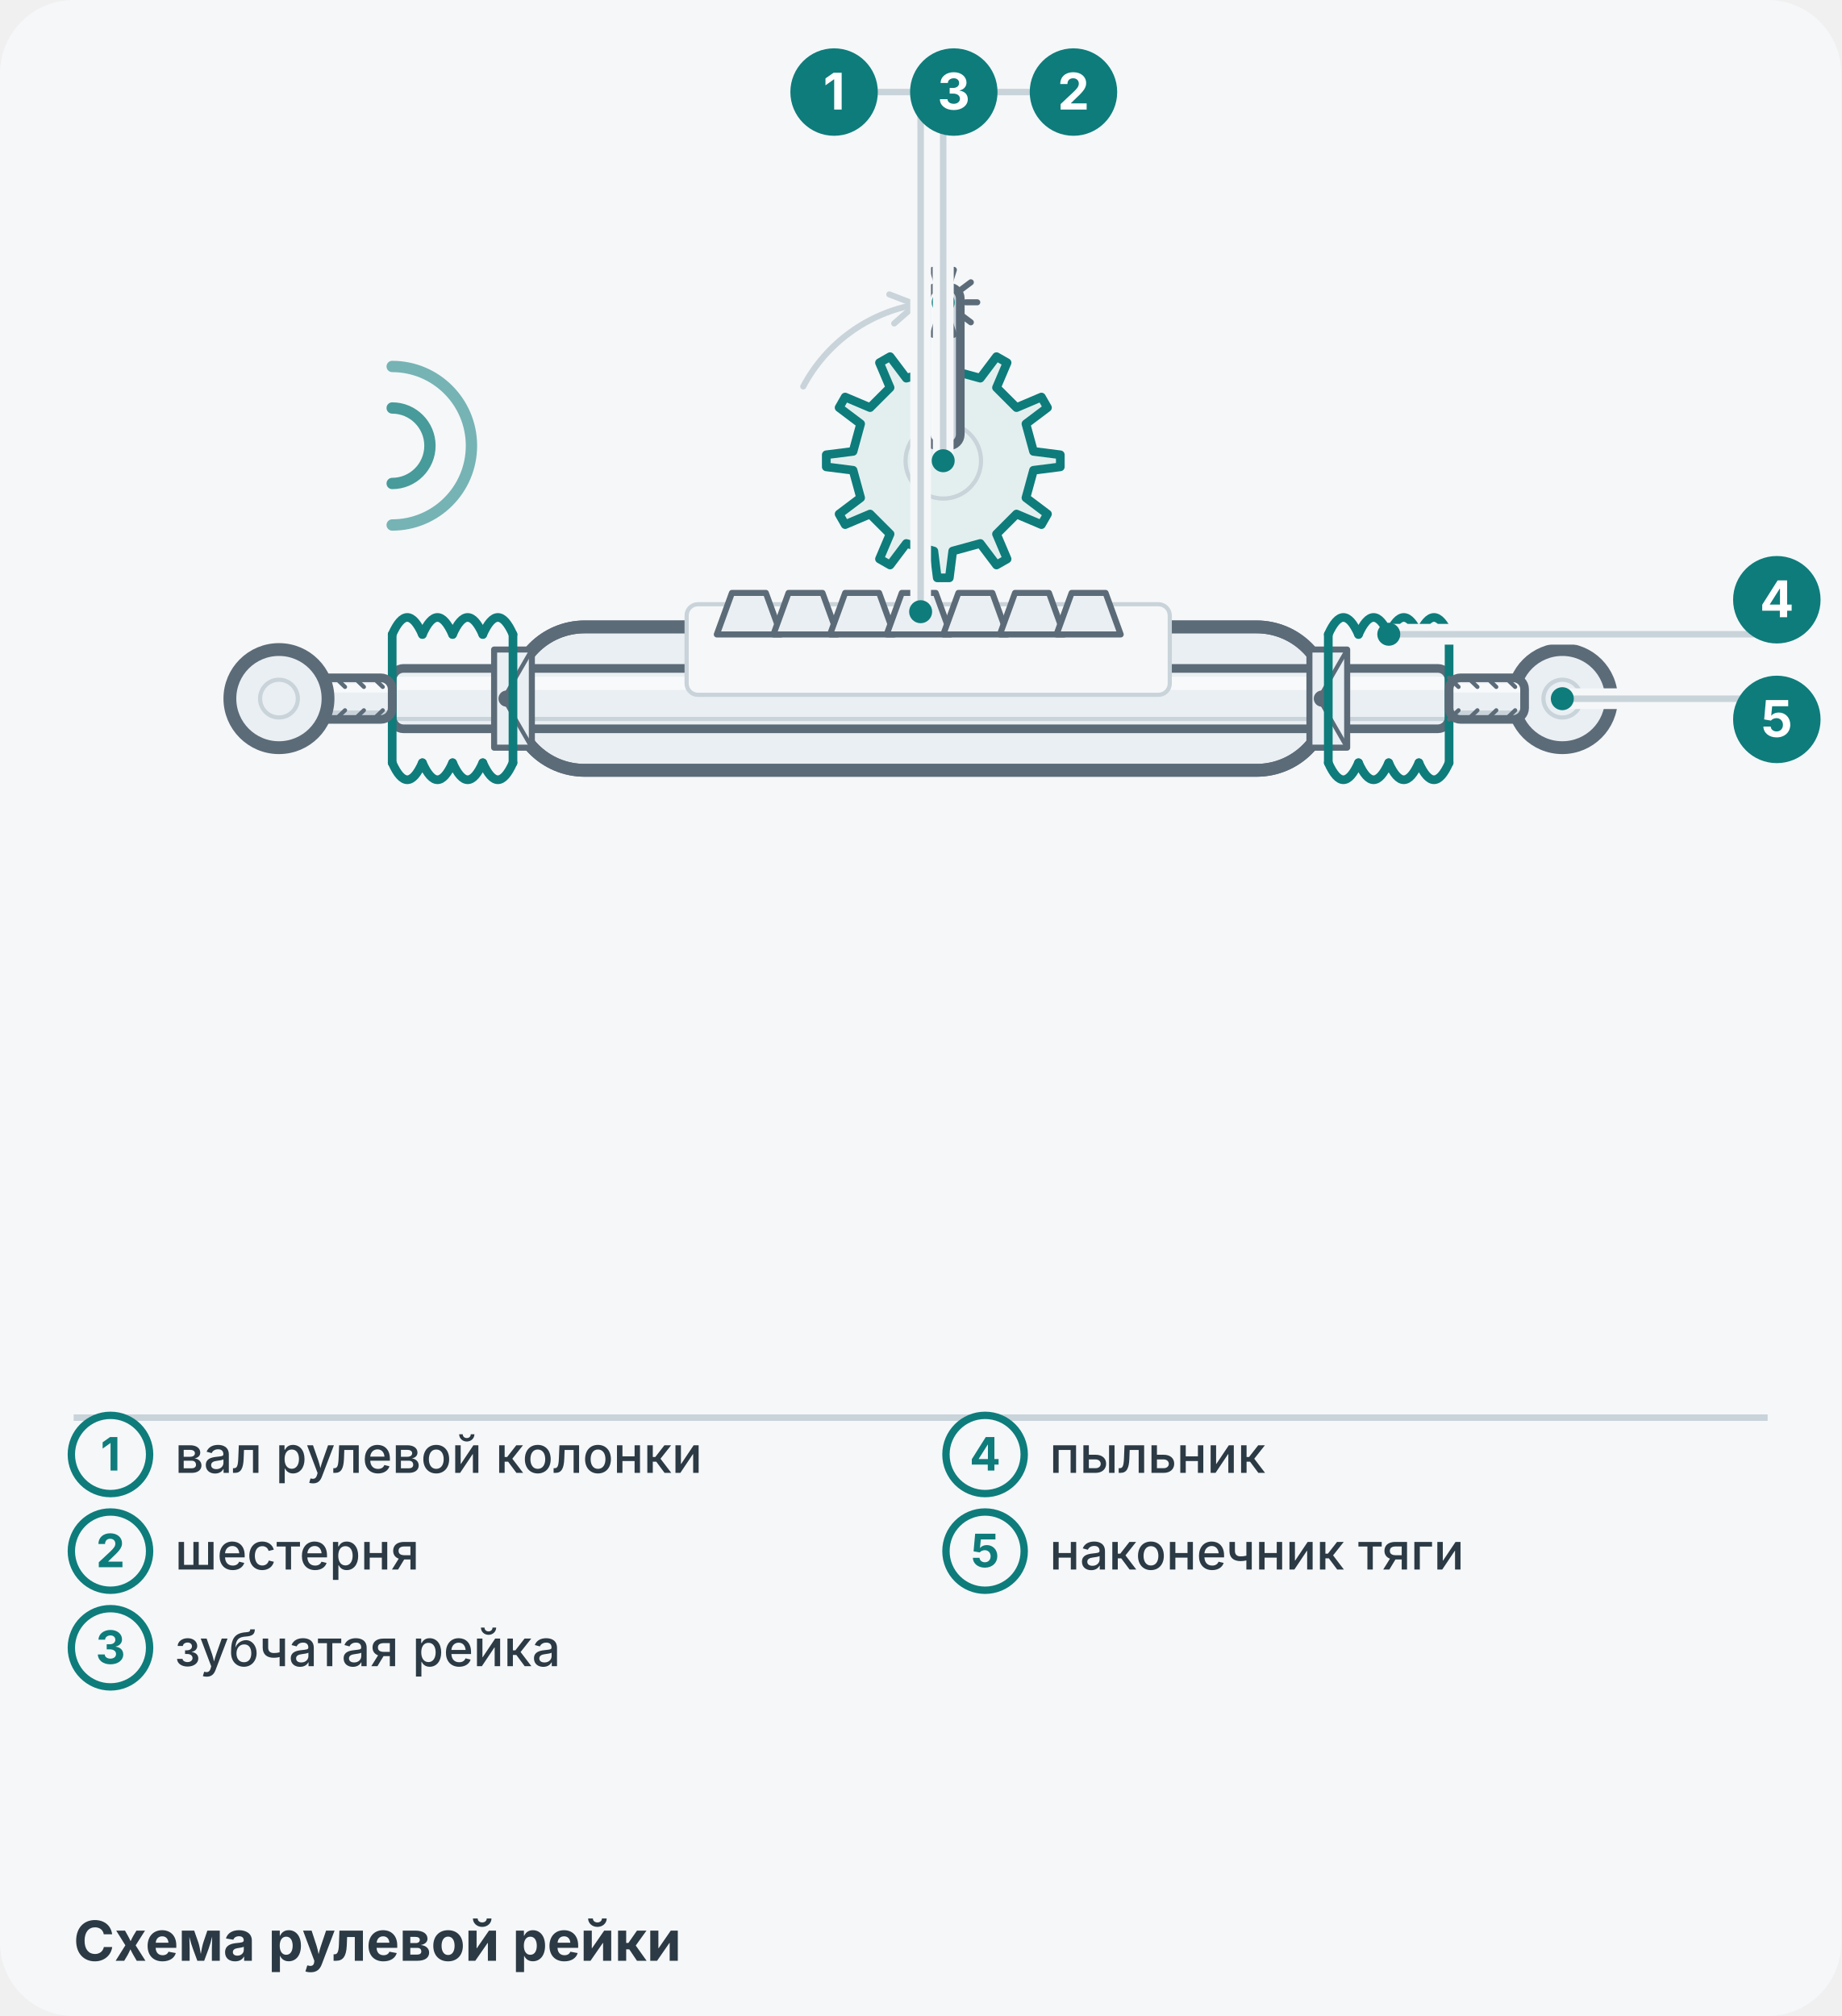
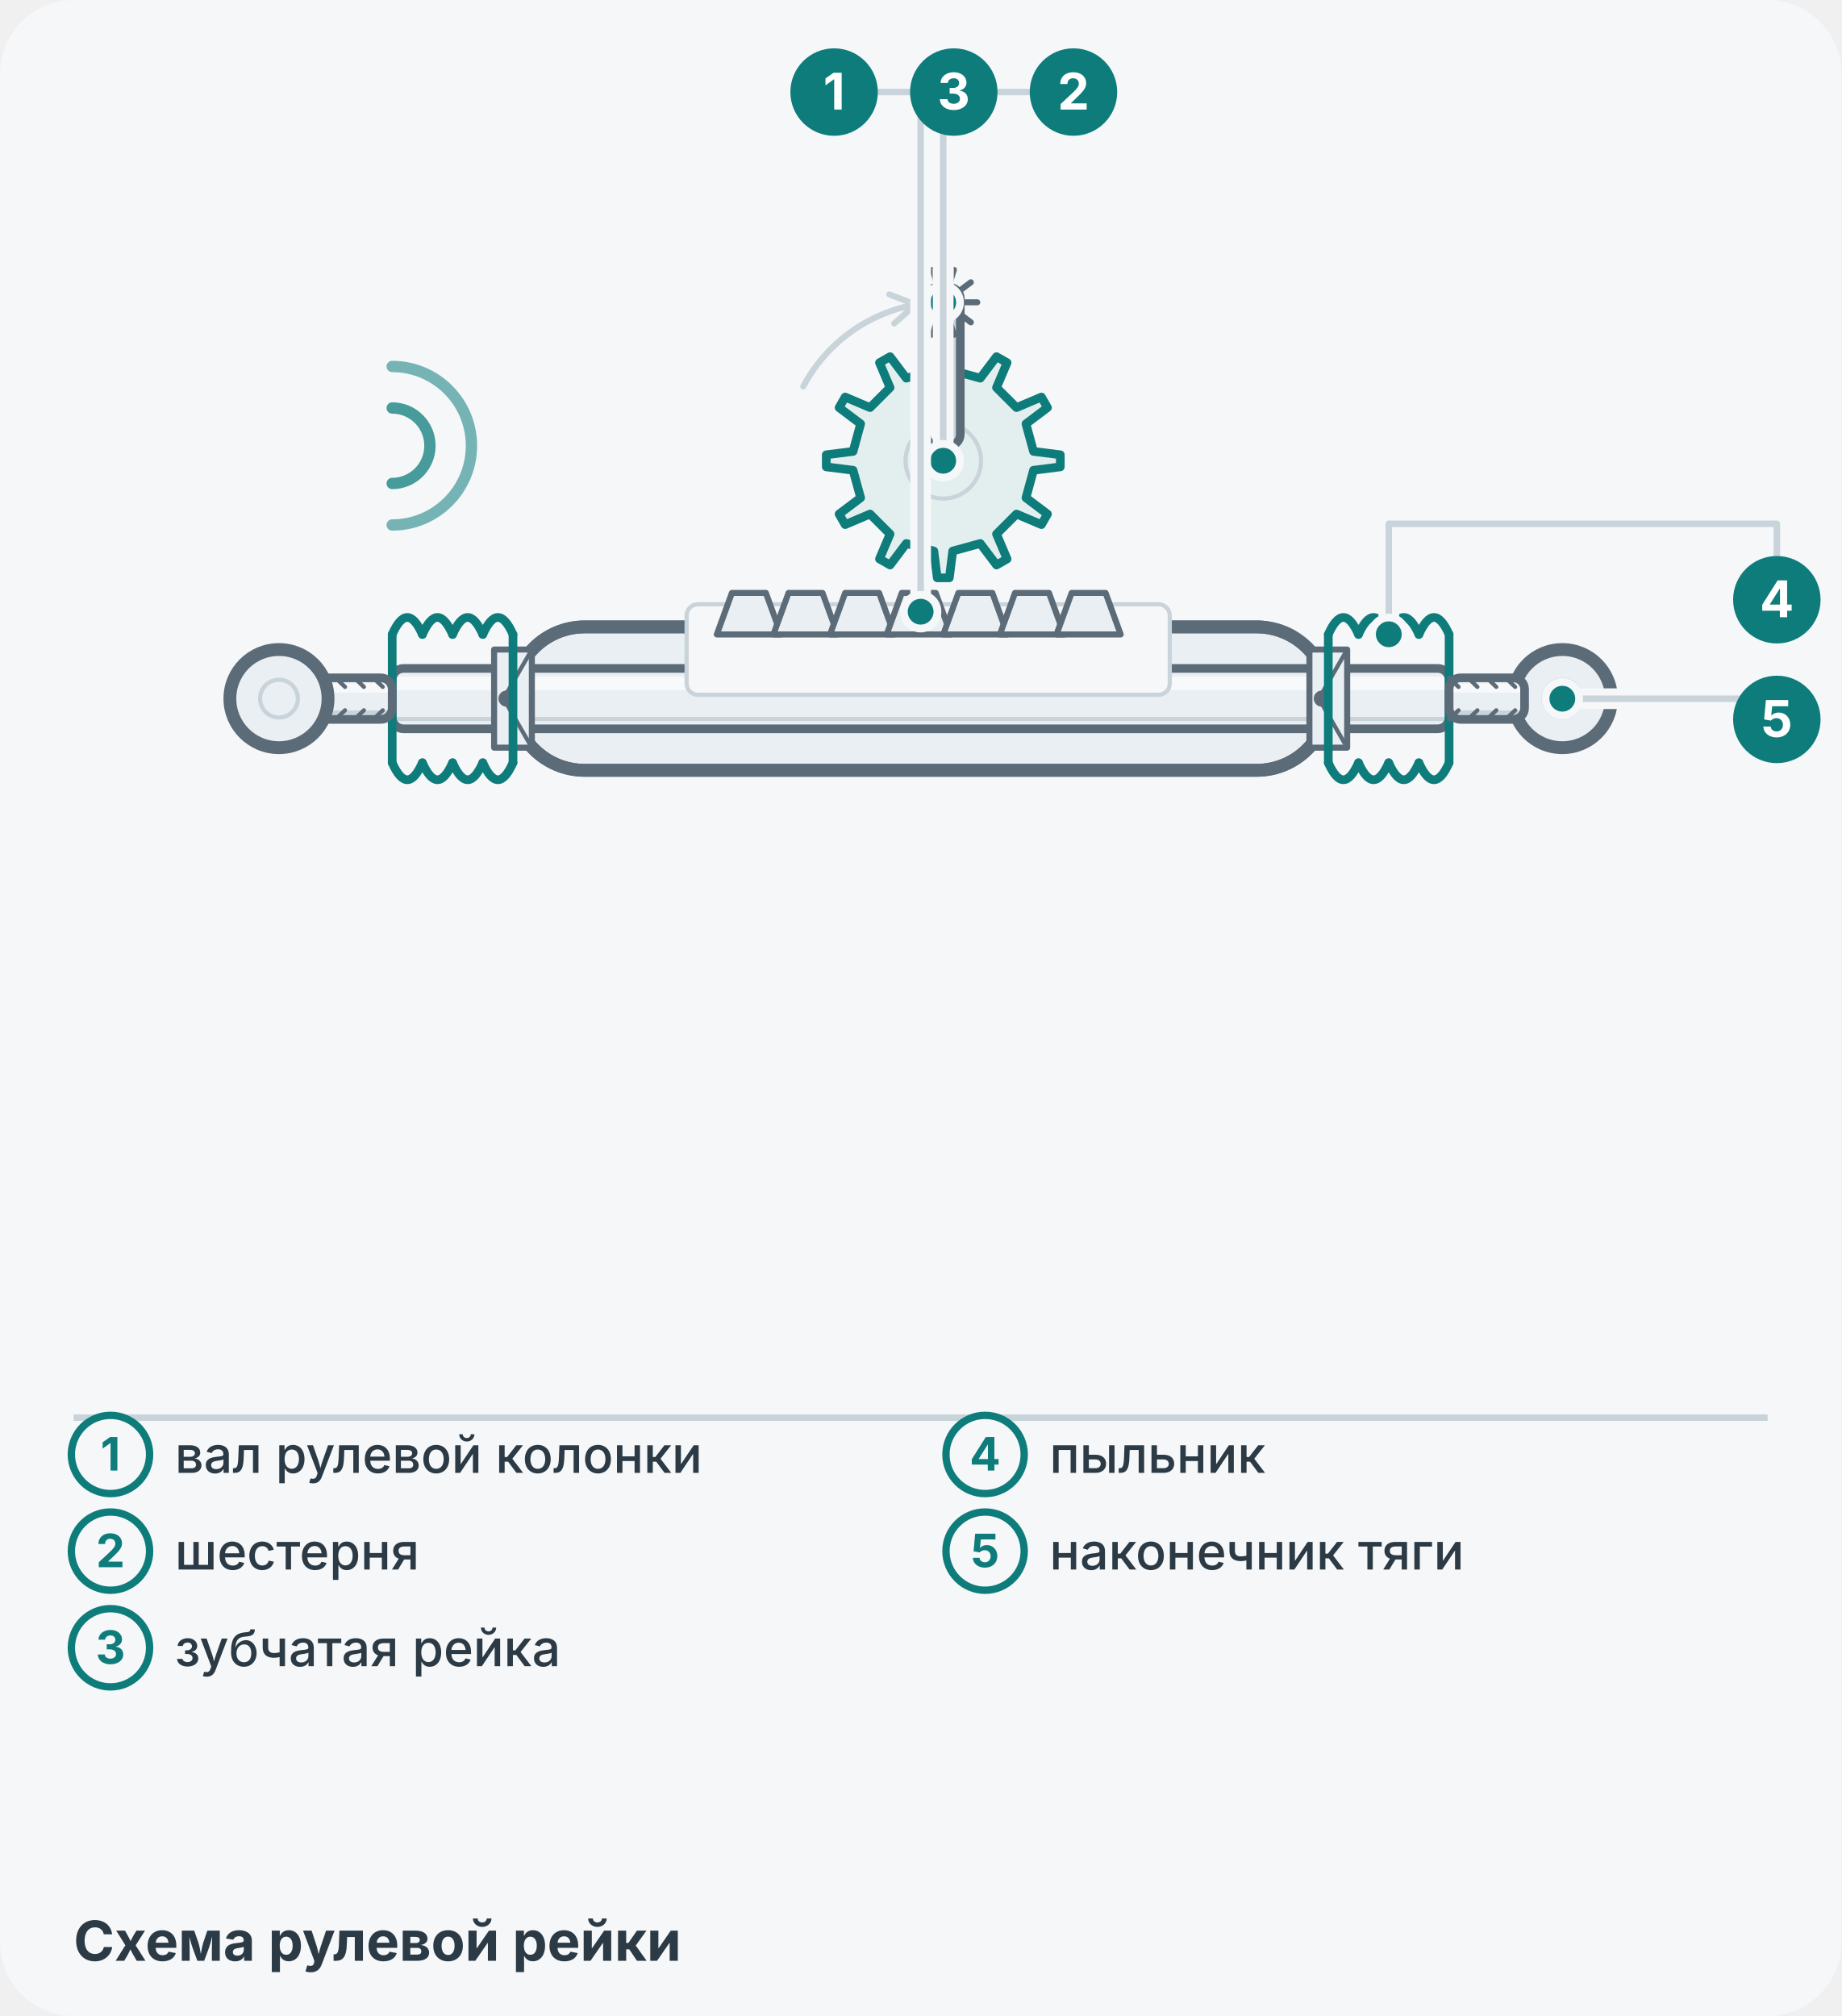
<svg xmlns="http://www.w3.org/2000/svg" viewBox="0 0 400 438" role="img" aria-label="Схема рулевой рейки">
  <defs>
    <pattern id="mRub" width="7" height="7" patternUnits="userSpaceOnUse">
      <path d="M0 7 L7 0 M-1 1 L1 -1 M6 8 L8 6" stroke="#C9D3DA" stroke-width="1" />
      <path d="M0 0 L7 7 M-1 6 L1 8 M6 -1 L8 1" stroke="#C9D3DA" stroke-width="1" />
    </pattern>
    <pattern id="mCer" width="8" height="8" patternUnits="userSpaceOnUse">
      <circle cx="2" cy="2" r="1.2" fill="#C9D3DA" />
      <circle cx="6" cy="6" r="1.2" fill="#C9D3DA" />
    </pattern>
    <pattern id="mFric" width="6" height="6" patternUnits="userSpaceOnUse">
      <circle cx="1.5" cy="1.5" r="0.9" fill="#0E7C7B" opacity="0.55" />
      <circle cx="4.5" cy="4.5" r="0.9" fill="#0E7C7B" opacity="0.55" />
      <circle cx="4.5" cy="1.5" r="0.6" fill="#0E7C7B" opacity="0.35" />
    </pattern>
    <pattern id="mMet" width="6" height="6" patternUnits="userSpaceOnUse" patternTransform="rotate(45)">
      <path d="M0 0 V6" stroke="#C9D3DA" stroke-width="1" />
    </pattern>
  </defs>
  <rect width="400" height="438" rx="16" fill="#F5F7F9" />
  <g id="hl" />
  <g transform="translate(36,46) scale(0.82)">
    <g fill="none" stroke-linecap="round" stroke-linejoin="round">
      <rect x="92.0" y="110.0" width="216.0" height="38.0" rx="19" stroke="#5C6B78" stroke-width="3.4" fill="#EAEFF3" />
      <rect x="60.0" y="121.0" width="280.0" height="16.0" rx="3" stroke="none" stroke-width="0" fill="#EAEFF3" />
      <rect x="60.0" y="123.2" width="280.0" height="3.5" fill="#FFFFFF" opacity="0.65" />
      <path d="M 60.0 134.4 L 340.0 134.4" stroke="#C9D3DA" stroke-width="1.1" />
      <rect x="60.0" y="121.0" width="280.0" height="16.0" rx="3" stroke="#5C6B78" stroke-width="2.3" fill="none" />
      <rect x="92.0" y="110.0" width="216.0" height="38.0" rx="19" stroke="#5C6B78" stroke-width="3.4" fill="none" />
      <rect x="138.0" y="104.0" width="128.0" height="24.0" rx="3" stroke="#C9D3DA" stroke-width="1.1" fill="#F5F7F9" />
      <path d="M 146.0 112.0 L 150.0 101.0 L 159.0 101.0 L 163.0 112.0 Z" stroke="#5C6B78" stroke-width="1.6" fill="#EAEFF3" />
      <path d="M 161.0 112.0 L 165.0 101.0 L 174.0 101.0 L 178.0 112.0 Z" stroke="#5C6B78" stroke-width="1.6" fill="#EAEFF3" />
      <path d="M 176.0 112.0 L 180.0 101.0 L 189.0 101.0 L 193.0 112.0 Z" stroke="#5C6B78" stroke-width="1.6" fill="#EAEFF3" />
      <path d="M 191.0 112.0 L 195.0 101.0 L 204.0 101.0 L 208.0 112.0 Z" stroke="#5C6B78" stroke-width="1.6" fill="#EAEFF3" />
      <path d="M 206.0 112.0 L 210.0 101.0 L 219.0 101.0 L 223.0 112.0 Z" stroke="#5C6B78" stroke-width="1.6" fill="#EAEFF3" />
      <path d="M 221.0 112.0 L 225.0 101.0 L 234.0 101.0 L 238.0 112.0 Z" stroke="#5C6B78" stroke-width="1.6" fill="#EAEFF3" />
      <path d="M 236.0 112.0 L 240.0 101.0 L 249.0 101.0 L 253.0 112.0 Z" stroke="#5C6B78" stroke-width="1.6" fill="#EAEFF3" />
      <path d="M 229.9 63.5 L 237.0 64.4 L 237.0 67.6 L 229.9 68.5 L 227.9 75.8 L 233.6 80.1 L 232.0 82.9 L 225.4 80.1 L 220.1 85.4 L 222.9 92.0 L 220.1 93.6 L 215.8 87.9 L 208.5 89.9 L 207.6 97.0 L 204.4 97.0 L 203.5 89.9 L 196.2 87.9 L 191.9 93.6 L 189.1 92.0 L 191.9 85.4 L 186.6 80.1 L 180.0 82.9 L 178.4 80.1 L 184.1 75.8 L 182.1 68.5 L 175.0 67.6 L 175.0 64.4 L 182.1 63.5 L 184.1 56.2 L 178.4 51.9 L 180.0 49.1 L 186.6 51.9 L 191.9 46.6 L 189.1 40.0 L 191.9 38.4 L 196.2 44.1 L 203.5 42.1 L 204.4 35.0 L 207.6 35.0 L 208.5 42.1 L 215.8 44.1 L 220.1 38.4 L 222.9 40.0 L 220.1 46.6 L 225.4 51.9 L 232.0 49.1 L 233.6 51.9 L 227.9 56.2 Z" stroke="#0E7C7B" stroke-width="2.3" fill="#E3EFEF" />
      <circle cx="206.0" cy="66.0" r="10.0" stroke="#C9D3DA" stroke-width="1.1" fill="none" />
      <rect x="201.5" y="20.0" width="9.0" height="42.0" rx="3" stroke="none" stroke-width="0" fill="#EAEFF3" />
      <rect x="202.8" y="20.0" width="2.0" height="42.0" fill="#FFFFFF" opacity="0.65" />
      <path d="M 209.1 20.0 L 209.1 62.0" stroke="#C9D3DA" stroke-width="1.1" />
      <rect x="201.5" y="20.0" width="9.0" height="42.0" rx="3" stroke="#5C6B78" stroke-width="2.3" fill="none" />
      <path d="M 212.0 24.0 L 215.0 24.0" stroke="#5C6B78" stroke-width="1.6" />
      <path d="M 210.9 27.5 L 213.3 29.3" stroke="#5C6B78" stroke-width="1.6" />
      <path d="M 207.9 29.7 L 208.8 32.6" stroke="#5C6B78" stroke-width="1.6" />
      <path d="M 204.1 29.7 L 203.2 32.6" stroke="#5C6B78" stroke-width="1.6" />
      <path d="M 201.1 27.5 L 198.7 29.3" stroke="#5C6B78" stroke-width="1.6" />
      <path d="M 200.0 24.0 L 197.0 24.0" stroke="#5C6B78" stroke-width="1.6" />
      <path d="M 201.1 20.5 L 198.7 18.7" stroke="#5C6B78" stroke-width="1.6" />
      <path d="M 204.1 18.3 L 203.2 15.4" stroke="#5C6B78" stroke-width="1.6" />
      <path d="M 207.9 18.3 L 208.8 15.4" stroke="#5C6B78" stroke-width="1.6" />
      <path d="M 210.9 20.5 L 213.3 18.7" stroke="#5C6B78" stroke-width="1.6" />
      <path d="M 168.9 46.3 A 42.0 42.0 0 0 1 198.7 24.6" stroke="#C9D3DA" stroke-width="1.6" fill="none" />
      <path d="M 193.0 29.6 L 198.7 24.6 L 191.7 21.9" stroke="#C9D3DA" stroke-width="1.6" fill="none" />
      <path d="M 87.0 116.0 L 97.0 116.0 L 97.0 142.0 L 87.0 142.0 Z" stroke="#5C6B78" stroke-width="1.6" fill="#EAEFF3" />
      <path d="M 97.0 116.0 L 89.5 129.0 L 97.0 142.0" stroke="#5C6B78" stroke-width="1.1" fill="none" />
      <circle cx="90.3" cy="129.0" r="1.6" stroke="#5C6B78" stroke-width="1.1" fill="#5C6B78" />
      <path d="M 303.0 116.0 L 313.0 116.0 L 313.0 142.0 L 303.0 142.0 Z" stroke="#5C6B78" stroke-width="1.6" fill="#EAEFF3" />
      <path d="M 313.0 116.0 L 305.5 129.0 L 313.0 142.0" stroke="#5C6B78" stroke-width="1.1" fill="none" />
      <circle cx="306.3" cy="129.0" r="1.6" stroke="#5C6B78" stroke-width="1.1" fill="#5C6B78" />
      <path d="M 60.0 112.0 Q 64.0 103.0 68.0 112.0" stroke="#0E7C7B" stroke-width="2.3" fill="none" />
      <path d="M 68.0 112.0 Q 72.0 103.0 76.0 112.0" stroke="#0E7C7B" stroke-width="2.3" fill="none" />
      <path d="M 76.0 112.0 Q 80.0 103.0 84.0 112.0" stroke="#0E7C7B" stroke-width="2.3" fill="none" />
      <path d="M 84.0 112.0 Q 88.0 103.0 92.0 112.0" stroke="#0E7C7B" stroke-width="2.3" fill="none" />
      <path d="M 60.0 146.0 Q 64.0 155.0 68.0 146.0" stroke="#0E7C7B" stroke-width="2.3" fill="none" />
      <path d="M 68.0 146.0 Q 72.0 155.0 76.0 146.0" stroke="#0E7C7B" stroke-width="2.3" fill="none" />
      <path d="M 76.0 146.0 Q 80.0 155.0 84.0 146.0" stroke="#0E7C7B" stroke-width="2.3" fill="none" />
      <path d="M 84.0 146.0 Q 88.0 155.0 92.0 146.0" stroke="#0E7C7B" stroke-width="2.3" fill="none" />
      <path d="M 60.0 112.0 L 60.0 146.0" stroke="#0E7C7B" stroke-width="2.3" />
      <path d="M 92.0 112.0 L 92.0 146.0" stroke="#0E7C7B" stroke-width="2.3" />
      <path d="M 308.0 112.0 Q 312.0 103.0 316.0 112.0" stroke="#0E7C7B" stroke-width="2.3" fill="none" />
      <path d="M 316.0 112.0 Q 320.0 103.0 324.0 112.0" stroke="#0E7C7B" stroke-width="2.3" fill="none" />
      <path d="M 324.0 112.0 Q 328.0 103.0 332.0 112.0" stroke="#0E7C7B" stroke-width="2.3" fill="none" />
      <path d="M 332.0 112.0 Q 336.0 103.0 340.0 112.0" stroke="#0E7C7B" stroke-width="2.3" fill="none" />
      <path d="M 308.0 146.0 Q 312.0 155.0 316.0 146.0" stroke="#0E7C7B" stroke-width="2.3" fill="none" />
      <path d="M 316.0 146.0 Q 320.0 155.0 324.0 146.0" stroke="#0E7C7B" stroke-width="2.3" fill="none" />
      <path d="M 324.0 146.0 Q 328.0 155.0 332.0 146.0" stroke="#0E7C7B" stroke-width="2.3" fill="none" />
      <path d="M 332.0 146.0 Q 336.0 155.0 340.0 146.0" stroke="#0E7C7B" stroke-width="2.3" fill="none" />
      <path d="M 308.0 112.0 L 308.0 146.0" stroke="#0E7C7B" stroke-width="2.3" />
      <path d="M 340.0 112.0 L 340.0 146.0" stroke="#0E7C7B" stroke-width="2.3" />
      <rect x="40.0" y="123.5" width="20.0" height="11.0" rx="3" stroke="none" stroke-width="0" fill="#EAEFF3" />
      <rect x="40.0" y="125.0" width="20.0" height="2.4" fill="#FFFFFF" opacity="0.65" />
      <path d="M 40.0 132.7 L 60.0 132.7" stroke="#C9D3DA" stroke-width="1.1" />
      <rect x="40.0" y="123.5" width="20.0" height="11.0" rx="3" stroke="#5C6B78" stroke-width="2.3" fill="none" />
      <path d="M 40.0 123.5 L 42.5 125.9 M 45.0 123.5 L 47.5 125.9 M 50.0 123.5 L 52.5 125.9 M 55.0 123.5 L 57.5 125.9 M 40.0 134.5 L 42.5 132.1 M 45.0 134.5 L 47.5 132.1 M 50.0 134.5 L 52.5 132.1 M 55.0 134.5 L 57.5 132.1 " stroke="#5C6B78" stroke-width="1.1" fill="none" />
      <circle cx="30.0" cy="129.0" r="13.0" stroke="#5C6B78" stroke-width="3.4" fill="#EAEFF3" />
      <circle cx="30.0" cy="129.0" r="5.0" stroke="#C9D3DA" stroke-width="1.1" fill="none" />
      <circle cx="370.0" cy="129.0" r="13.0" stroke="#5C6B78" stroke-width="3.4" fill="#EAEFF3" />
      <circle cx="370.0" cy="129.0" r="5.0" stroke="#C9D3DA" stroke-width="1.1" fill="none" />
      <rect x="340.0" y="123.5" width="20.0" height="11.0" rx="3" stroke="none" stroke-width="0" fill="#EAEFF3" />
      <rect x="340.0" y="125.0" width="20.0" height="2.4" fill="#FFFFFF" opacity="0.65" />
      <path d="M 340.0 132.7 L 360.0 132.7" stroke="#C9D3DA" stroke-width="1.1" />
      <rect x="340.0" y="123.5" width="20.0" height="11.0" rx="3" stroke="#5C6B78" stroke-width="2.3" fill="none" />
      <path d="M 340.0 123.5 L 342.5 125.9 M 345.0 123.5 L 347.5 125.9 M 350.0 123.5 L 352.5 125.9 M 355.0 123.5 L 357.5 125.9 M 340.0 134.5 L 342.5 132.1 M 345.0 134.5 L 347.5 132.1 M 350.0 134.5 L 352.5 132.1 M 355.0 134.5 L 357.5 132.1 " stroke="#5C6B78" stroke-width="1.1" fill="none" />
      <path d="M 60 52 A 10 10 0 0 1 60 72" stroke="#0E7C7B" stroke-width="3" opacity="0.75" />
      <path d="M 60 41 A 21 21 0 0 1 60 83" stroke="#0E7C7B" stroke-width="3" opacity="0.55" />
    </g>
  </g>
  <g fill="none" stroke-linecap="round" stroke-linejoin="round">
    <path d="M 181.2 20.0 L 204.9 20.0 L 204.9 65.7" stroke="#F5F7F9" stroke-width="4.5" fill="none" />
    <path d="M 181.2 20.0 L 204.9 20.0 L 204.9 65.7" stroke="#C9D3DA" stroke-width="1.4" fill="none" />
-     <circle cx="204.9" cy="65.7" r="2.5" fill="#0E7C7B" />
+     <circle cx="204.9" cy="65.7" r="4.5" fill="#F5F7F9" />
+     <circle cx="204.9" cy="65.7" r="2.8" fill="#0E7C7B" />
    <circle cx="181.2" cy="20.0" r="9.5" fill="#0E7C7B" />
    <text x="181.2" y="23.8" font-family="Manrope, Inter, system-ui, -apple-system, Segoe UI, sans-serif" font-size="11" font-weight="700" fill="#FFFFFF" text-anchor="middle">1</text>
    <path d="M 233.2 20.0 L 204.9 20.0 L 204.9 100.1" stroke="#F5F7F9" stroke-width="4.5" fill="none" />
    <path d="M 233.2 20.0 L 204.9 20.0 L 204.9 100.1" stroke="#C9D3DA" stroke-width="1.4" fill="none" />
-     <circle cx="204.9" cy="100.1" r="2.5" fill="#0E7C7B" />
+     <circle cx="204.9" cy="100.1" r="4.5" fill="#F5F7F9" />
+     <circle cx="204.9" cy="100.1" r="2.8" fill="#0E7C7B" />
    <circle cx="233.2" cy="20.0" r="9.5" fill="#0E7C7B" />
    <text x="233.2" y="23.8" font-family="Manrope, Inter, system-ui, -apple-system, Segoe UI, sans-serif" font-size="11" font-weight="700" fill="#FFFFFF" text-anchor="middle">2</text>
    <path d="M 207.2 20.0 L 200.0 20.0 L 200.0 132.9" stroke="#F5F7F9" stroke-width="4.5" fill="none" />
    <path d="M 207.2 20.0 L 200.0 20.0 L 200.0 132.9" stroke="#C9D3DA" stroke-width="1.4" fill="none" />
-     <circle cx="200.0" cy="132.9" r="2.5" fill="#0E7C7B" />
+     <circle cx="200.0" cy="132.9" r="4.5" fill="#F5F7F9" />
+     <circle cx="200.0" cy="132.9" r="2.8" fill="#0E7C7B" />
    <circle cx="207.2" cy="20.0" r="9.5" fill="#0E7C7B" />
    <text x="207.2" y="23.8" font-family="Manrope, Inter, system-ui, -apple-system, Segoe UI, sans-serif" font-size="11" font-weight="700" fill="#FFFFFF" text-anchor="middle">3</text>
-     <path d="M 386.0 130.3 L 386.0 137.8 L 301.7 137.8" stroke="#F5F7F9" stroke-width="4.5" fill="none" />
-     <path d="M 386.0 130.3 L 386.0 137.8 L 301.7 137.8" stroke="#C9D3DA" stroke-width="1.4" fill="none" />
-     <circle cx="301.7" cy="137.8" r="2.5" fill="#0E7C7B" />
+     <path d="M 386.0 130.3 L 386.0 113.8 L 301.7 113.8 L 301.7 137.8" stroke="#F5F7F9" stroke-width="4.5" fill="none" />
+     <path d="M 386.0 130.3 L 386.0 113.8 L 301.7 113.8 L 301.7 137.8" stroke="#C9D3DA" stroke-width="1.4" fill="none" />
+     <circle cx="301.7" cy="137.8" r="4.5" fill="#F5F7F9" />
+     <circle cx="301.7" cy="137.8" r="2.8" fill="#0E7C7B" />
    <circle cx="386.0" cy="130.3" r="9.5" fill="#0E7C7B" />
    <text x="386.0" y="134.1" font-family="Manrope, Inter, system-ui, -apple-system, Segoe UI, sans-serif" font-size="11" font-weight="700" fill="#FFFFFF" text-anchor="middle">4</text>
    <path d="M 386.0 156.3 L 386.0 151.8 L 339.4 151.8" stroke="#F5F7F9" stroke-width="4.5" fill="none" />
    <path d="M 386.0 156.3 L 386.0 151.8 L 339.4 151.8" stroke="#C9D3DA" stroke-width="1.4" fill="none" />
-     <circle cx="339.4" cy="151.8" r="2.5" fill="#0E7C7B" />
+     <circle cx="339.4" cy="151.8" r="4.5" fill="#F5F7F9" />
+     <circle cx="339.4" cy="151.8" r="2.8" fill="#0E7C7B" />
    <circle cx="386.0" cy="156.3" r="9.5" fill="#0E7C7B" />
    <text x="386.0" y="160.1" font-family="Manrope, Inter, system-ui, -apple-system, Segoe UI, sans-serif" font-size="11" font-weight="700" fill="#FFFFFF" text-anchor="middle">5</text>
  </g>
  <path d="M 16 308 L 384 308" stroke="#C9D3DA" stroke-width="1.4" fill="none" />
  <g>
    <circle cx="24" cy="316" r="8.5" fill="#F5F7F9" stroke="#0E7C7B" stroke-width="1.6" />
    <text x="24.0" y="319.5" font-family="Manrope, Inter, system-ui, -apple-system, Segoe UI, sans-serif" font-size="10" font-weight="700" fill="#0E7C7B" text-anchor="middle">1</text>
    <text x="38.0" y="320.0" font-family="Manrope, Inter, system-ui, -apple-system, Segoe UI, sans-serif" font-size="11" font-weight="500" fill="#2B3A44" text-anchor="start">вал рулевой колонки</text>
    <circle cx="24" cy="337" r="8.5" fill="#F5F7F9" stroke="#0E7C7B" stroke-width="1.6" />
    <text x="24.0" y="340.5" font-family="Manrope, Inter, system-ui, -apple-system, Segoe UI, sans-serif" font-size="10" font-weight="700" fill="#0E7C7B" text-anchor="middle">2</text>
    <text x="38.0" y="341.0" font-family="Manrope, Inter, system-ui, -apple-system, Segoe UI, sans-serif" font-size="11" font-weight="500" fill="#2B3A44" text-anchor="start">шестерня</text>
    <circle cx="24" cy="358" r="8.5" fill="#F5F7F9" stroke="#0E7C7B" stroke-width="1.6" />
    <text x="24.0" y="361.5" font-family="Manrope, Inter, system-ui, -apple-system, Segoe UI, sans-serif" font-size="10" font-weight="700" fill="#0E7C7B" text-anchor="middle">3</text>
    <text x="38.0" y="362.0" font-family="Manrope, Inter, system-ui, -apple-system, Segoe UI, sans-serif" font-size="11" font-weight="500" fill="#2B3A44" text-anchor="start">зубчатая рейка</text>
    <circle cx="214" cy="316" r="8.5" fill="#F5F7F9" stroke="#0E7C7B" stroke-width="1.6" />
    <text x="214.0" y="319.5" font-family="Manrope, Inter, system-ui, -apple-system, Segoe UI, sans-serif" font-size="10" font-weight="700" fill="#0E7C7B" text-anchor="middle">4</text>
    <text x="228.0" y="320.0" font-family="Manrope, Inter, system-ui, -apple-system, Segoe UI, sans-serif" font-size="11" font-weight="500" fill="#2B3A44" text-anchor="start">пыльник</text>
    <circle cx="214" cy="337" r="8.5" fill="#F5F7F9" stroke="#0E7C7B" stroke-width="1.6" />
    <text x="214.0" y="340.5" font-family="Manrope, Inter, system-ui, -apple-system, Segoe UI, sans-serif" font-size="10" font-weight="700" fill="#0E7C7B" text-anchor="middle">5</text>
    <text x="228.0" y="341.0" font-family="Manrope, Inter, system-ui, -apple-system, Segoe UI, sans-serif" font-size="11" font-weight="500" fill="#2B3A44" text-anchor="start">наконечник тяги</text>
  </g>
  <text x="16.0" y="426.0" font-family="Manrope, Inter, system-ui, -apple-system, Segoe UI, sans-serif" font-size="12" font-weight="700" fill="#2B3A44" text-anchor="start">Схема рулевой рейки</text>
</svg>
